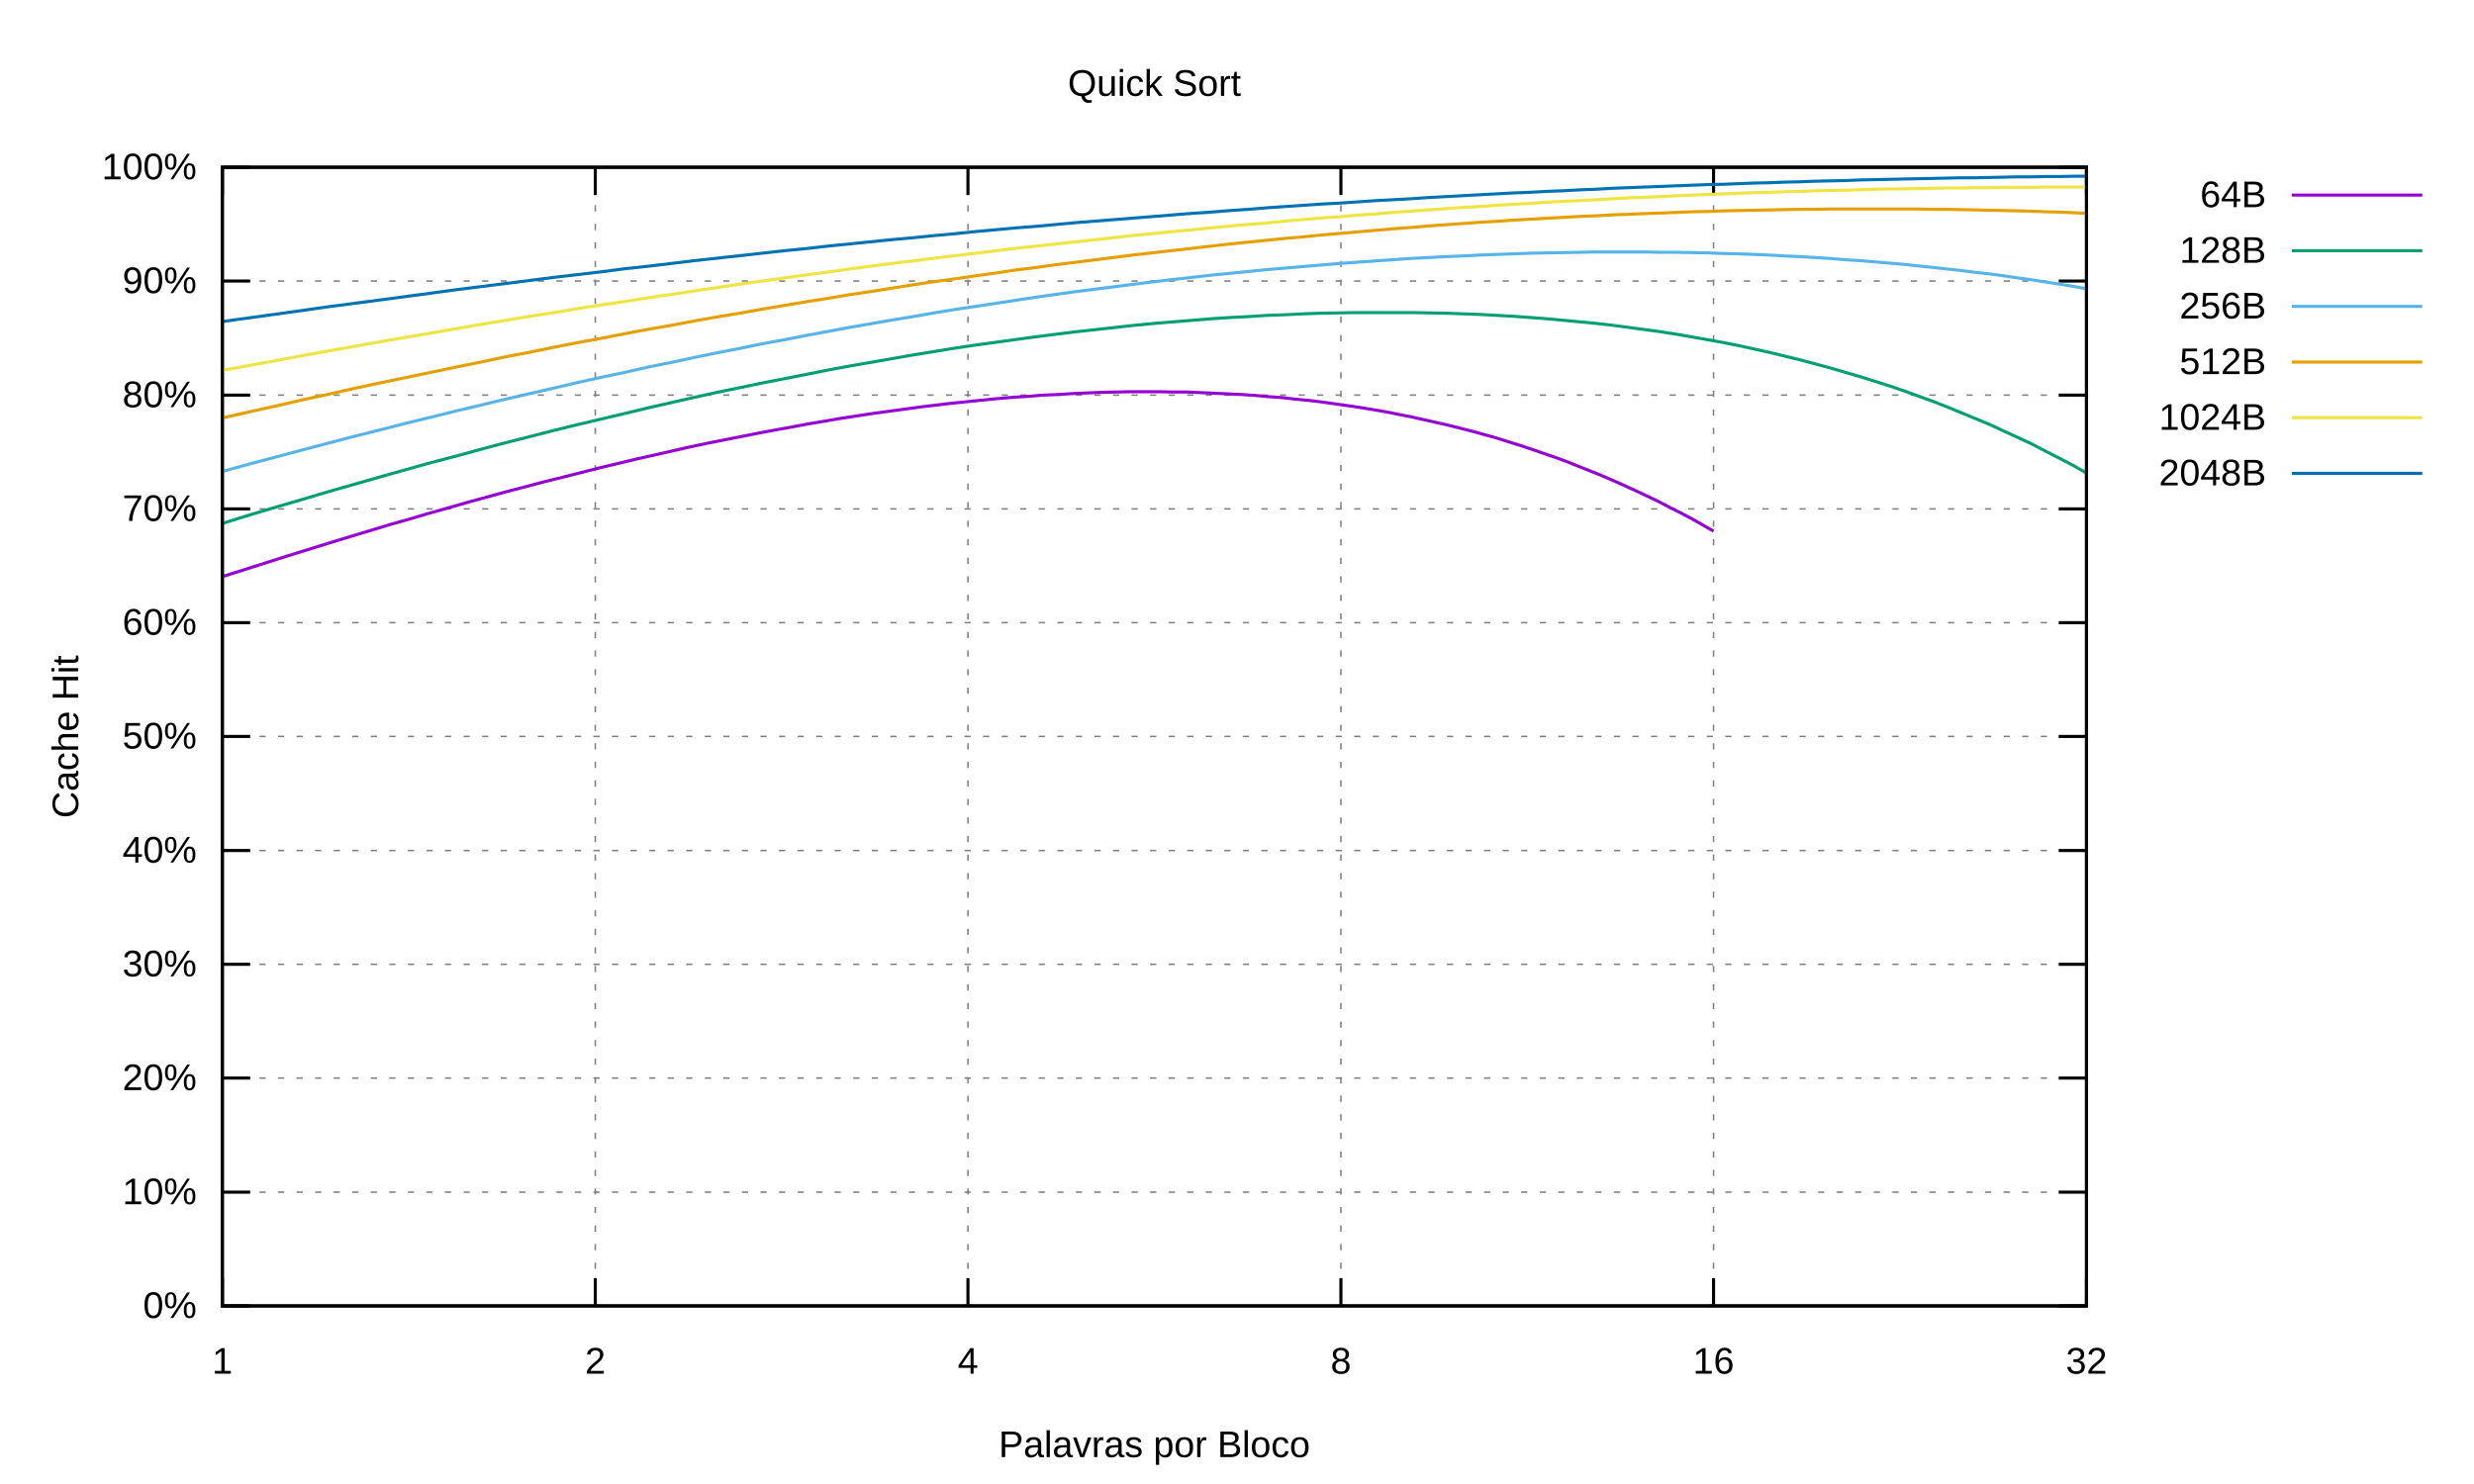
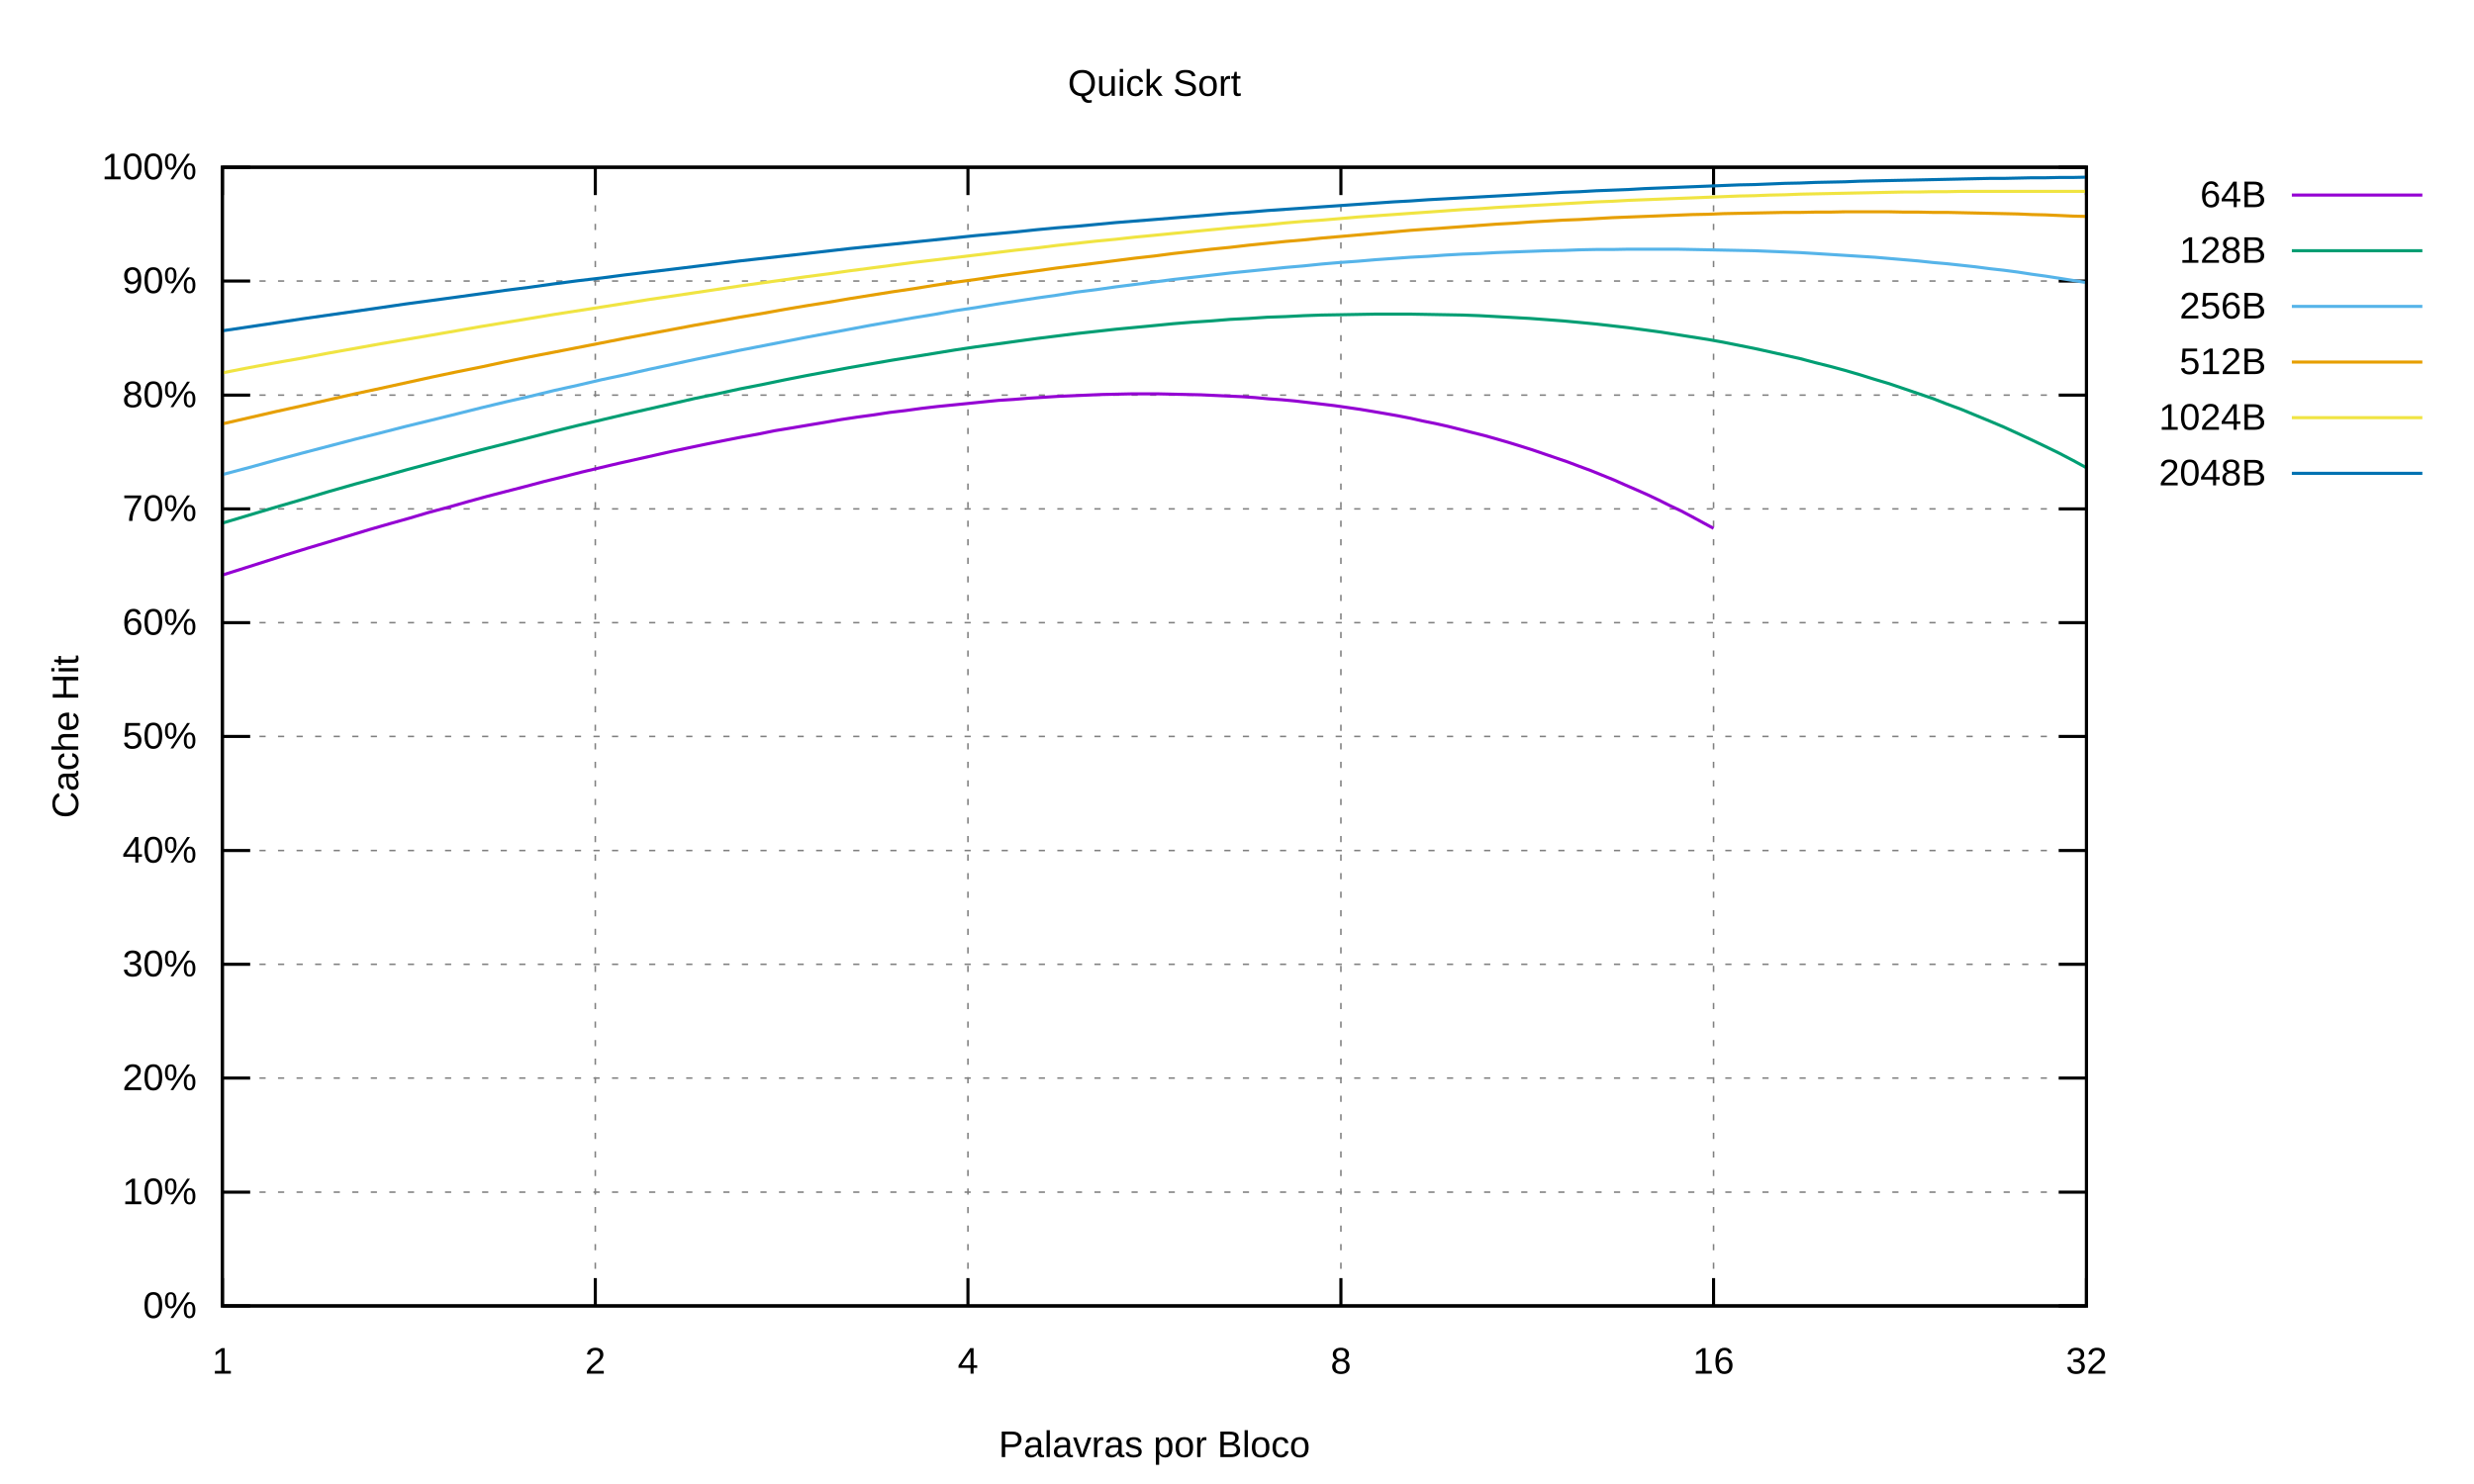
<svg xmlns="http://www.w3.org/2000/svg" xmlns:xlink="http://www.w3.org/1999/xlink" width="800" height="480" viewBox="0 0 800 480">
  <g id="gnuplot_canvas">
    <rect x="0" y="0" width="800" height="480" fill="none" />
    <defs>
      <circle id="gpDot" r="0.5" stroke-width="0.5" stroke="currentColor" />
      <path id="gpPt0" stroke-width="0.222" stroke="currentColor" d="M-1,0 h2 M0,-1 v2" />
      <path id="gpPt1" stroke-width="0.222" stroke="currentColor" d="M-1,-1 L1,1 M1,-1 L-1,1" />
      <path id="gpPt2" stroke-width="0.222" stroke="currentColor" d="M-1,0 L1,0 M0,-1 L0,1 M-1,-1 L1,1 M-1,1 L1,-1" />
      <rect id="gpPt3" stroke-width="0.222" stroke="currentColor" x="-1" y="-1" width="2" height="2" />
      <rect id="gpPt4" stroke-width="0.222" stroke="currentColor" fill="currentColor" x="-1" y="-1" width="2" height="2" />
      <circle id="gpPt5" stroke-width="0.222" stroke="currentColor" cx="0" cy="0" r="1" />
      <use xlink:href="#gpPt5" id="gpPt6" fill="currentColor" stroke="none" />
      <path id="gpPt7" stroke-width="0.222" stroke="currentColor" d="M0,-1.33 L-1.33,0.67 L1.33,0.67 z" />
      <use xlink:href="#gpPt7" id="gpPt8" fill="currentColor" stroke="none" />
      <use xlink:href="#gpPt7" id="gpPt9" stroke="currentColor" transform="rotate(180)" />
      <use xlink:href="#gpPt9" id="gpPt10" fill="currentColor" stroke="none" />
      <use xlink:href="#gpPt3" id="gpPt11" stroke="currentColor" transform="rotate(45)" />
      <use xlink:href="#gpPt11" id="gpPt12" fill="currentColor" stroke="none" />
      <path id="gpPt13" stroke-width="0.222" stroke="currentColor" d="M0,1.330 L1.265,0.411 L0.782,-1.067 L-0.782,-1.076 L-1.265,0.411 z" />
      <use xlink:href="#gpPt13" id="gpPt14" fill="currentColor" stroke="none" />
      <filter id="textbox" filterUnits="objectBoundingBox" x="0" y="0" height="1" width="1">
        <feFlood flood-color="white" flood-opacity="1" result="bgnd" />
        <feComposite in="SourceGraphic" in2="bgnd" operator="atop" />
      </filter>
      <filter id="greybox" filterUnits="objectBoundingBox" x="0" y="0" height="1" width="1">
        <feFlood flood-color="lightgrey" flood-opacity="1" result="grey" />
        <feComposite in="SourceGraphic" in2="grey" operator="atop" />
      </filter>
    </defs>
    <g fill="none" color="white" stroke="currentColor" stroke-width="1.00" stroke-linecap="butt" stroke-linejoin="miter">
</g>
    <g fill="none" color="black" stroke="currentColor" stroke-width="1.00" stroke-linecap="butt" stroke-linejoin="miter">
</g>
    <g fill="none" color="black" stroke="black" stroke-width="0.50" stroke-linecap="butt" stroke-linejoin="miter">
</g>
    <g fill="none" color="gray" stroke="currentColor" stroke-width="0.50" stroke-linecap="butt" stroke-linejoin="miter">
      <path stroke="gray" stroke-dasharray="2,4" class="gridline" d="M71.9,422.4 L674.7,422.4  " />
    </g>
    <g fill="none" color="gray" stroke="gray" stroke-width="1.00" stroke-linecap="butt" stroke-linejoin="miter">
</g>
    <g fill="none" color="black" stroke="currentColor" stroke-width="1.00" stroke-linecap="butt" stroke-linejoin="miter">
      <path stroke="black" d="M71.9,422.4 L80.9,422.4 M674.7,422.4 L665.7,422.4  " />
      <g transform="translate(63.6,426.3)" stroke="none" fill="black" font-family="Arial" font-size="12.00" text-anchor="end">
        <text>
          <tspan font-family="Arial">0%</tspan>
        </text>
      </g>
    </g>
    <g fill="none" color="black" stroke="currentColor" stroke-width="1.00" stroke-linecap="butt" stroke-linejoin="miter">
</g>
    <g fill="none" color="black" stroke="black" stroke-width="0.50" stroke-linecap="butt" stroke-linejoin="miter">
</g>
    <g fill="none" color="gray" stroke="currentColor" stroke-width="0.50" stroke-linecap="butt" stroke-linejoin="miter">
      <path stroke="gray" stroke-dasharray="2,4" class="gridline" d="M71.9,385.6 L674.7,385.6  " />
    </g>
    <g fill="none" color="gray" stroke="gray" stroke-width="1.00" stroke-linecap="butt" stroke-linejoin="miter">
</g>
    <g fill="none" color="black" stroke="currentColor" stroke-width="1.00" stroke-linecap="butt" stroke-linejoin="miter">
      <path stroke="black" d="M71.9,385.6 L80.9,385.6 M674.7,385.6 L665.7,385.6  " />
      <g transform="translate(63.6,389.5)" stroke="none" fill="black" font-family="Arial" font-size="12.00" text-anchor="end">
        <text>
          <tspan font-family="Arial">10%</tspan>
        </text>
      </g>
    </g>
    <g fill="none" color="black" stroke="currentColor" stroke-width="1.00" stroke-linecap="butt" stroke-linejoin="miter">
</g>
    <g fill="none" color="black" stroke="black" stroke-width="0.50" stroke-linecap="butt" stroke-linejoin="miter">
</g>
    <g fill="none" color="gray" stroke="currentColor" stroke-width="0.50" stroke-linecap="butt" stroke-linejoin="miter">
      <path stroke="gray" stroke-dasharray="2,4" class="gridline" d="M71.9,348.7 L674.7,348.7  " />
    </g>
    <g fill="none" color="gray" stroke="gray" stroke-width="1.00" stroke-linecap="butt" stroke-linejoin="miter">
</g>
    <g fill="none" color="black" stroke="currentColor" stroke-width="1.00" stroke-linecap="butt" stroke-linejoin="miter">
      <path stroke="black" d="M71.9,348.7 L80.9,348.7 M674.7,348.7 L665.7,348.7  " />
      <g transform="translate(63.6,352.6)" stroke="none" fill="black" font-family="Arial" font-size="12.00" text-anchor="end">
        <text>
          <tspan font-family="Arial">20%</tspan>
        </text>
      </g>
    </g>
    <g fill="none" color="black" stroke="currentColor" stroke-width="1.00" stroke-linecap="butt" stroke-linejoin="miter">
</g>
    <g fill="none" color="black" stroke="black" stroke-width="0.50" stroke-linecap="butt" stroke-linejoin="miter">
</g>
    <g fill="none" color="gray" stroke="currentColor" stroke-width="0.50" stroke-linecap="butt" stroke-linejoin="miter">
      <path stroke="gray" stroke-dasharray="2,4" class="gridline" d="M71.9,311.9 L674.7,311.9  " />
    </g>
    <g fill="none" color="gray" stroke="gray" stroke-width="1.00" stroke-linecap="butt" stroke-linejoin="miter">
</g>
    <g fill="none" color="black" stroke="currentColor" stroke-width="1.00" stroke-linecap="butt" stroke-linejoin="miter">
      <path stroke="black" d="M71.9,311.9 L80.9,311.9 M674.7,311.9 L665.7,311.9  " />
      <g transform="translate(63.6,315.8)" stroke="none" fill="black" font-family="Arial" font-size="12.00" text-anchor="end">
        <text>
          <tspan font-family="Arial">30%</tspan>
        </text>
      </g>
    </g>
    <g fill="none" color="black" stroke="currentColor" stroke-width="1.00" stroke-linecap="butt" stroke-linejoin="miter">
</g>
    <g fill="none" color="black" stroke="black" stroke-width="0.50" stroke-linecap="butt" stroke-linejoin="miter">
</g>
    <g fill="none" color="gray" stroke="currentColor" stroke-width="0.50" stroke-linecap="butt" stroke-linejoin="miter">
      <path stroke="gray" stroke-dasharray="2,4" class="gridline" d="M71.9,275.1 L674.7,275.1  " />
    </g>
    <g fill="none" color="gray" stroke="gray" stroke-width="1.00" stroke-linecap="butt" stroke-linejoin="miter">
</g>
    <g fill="none" color="black" stroke="currentColor" stroke-width="1.00" stroke-linecap="butt" stroke-linejoin="miter">
      <path stroke="black" d="M71.9,275.1 L80.9,275.1 M674.7,275.1 L665.7,275.1  " />
      <g transform="translate(63.6,279.0)" stroke="none" fill="black" font-family="Arial" font-size="12.00" text-anchor="end">
        <text>
          <tspan font-family="Arial">40%</tspan>
        </text>
      </g>
    </g>
    <g fill="none" color="black" stroke="currentColor" stroke-width="1.00" stroke-linecap="butt" stroke-linejoin="miter">
</g>
    <g fill="none" color="black" stroke="black" stroke-width="0.50" stroke-linecap="butt" stroke-linejoin="miter">
</g>
    <g fill="none" color="gray" stroke="currentColor" stroke-width="0.50" stroke-linecap="butt" stroke-linejoin="miter">
      <path stroke="gray" stroke-dasharray="2,4" class="gridline" d="M71.9,238.2 L674.7,238.2  " />
    </g>
    <g fill="none" color="gray" stroke="gray" stroke-width="1.00" stroke-linecap="butt" stroke-linejoin="miter">
</g>
    <g fill="none" color="black" stroke="currentColor" stroke-width="1.00" stroke-linecap="butt" stroke-linejoin="miter">
      <path stroke="black" d="M71.9,238.2 L80.9,238.2 M674.7,238.2 L665.7,238.2  " />
      <g transform="translate(63.6,242.1)" stroke="none" fill="black" font-family="Arial" font-size="12.00" text-anchor="end">
        <text>
          <tspan font-family="Arial">50%</tspan>
        </text>
      </g>
    </g>
    <g fill="none" color="black" stroke="currentColor" stroke-width="1.00" stroke-linecap="butt" stroke-linejoin="miter">
</g>
    <g fill="none" color="black" stroke="black" stroke-width="0.50" stroke-linecap="butt" stroke-linejoin="miter">
</g>
    <g fill="none" color="gray" stroke="currentColor" stroke-width="0.50" stroke-linecap="butt" stroke-linejoin="miter">
      <path stroke="gray" stroke-dasharray="2,4" class="gridline" d="M71.9,201.4 L674.7,201.4  " />
    </g>
    <g fill="none" color="gray" stroke="gray" stroke-width="1.00" stroke-linecap="butt" stroke-linejoin="miter">
</g>
    <g fill="none" color="black" stroke="currentColor" stroke-width="1.00" stroke-linecap="butt" stroke-linejoin="miter">
      <path stroke="black" d="M71.9,201.4 L80.9,201.4 M674.7,201.4 L665.7,201.4  " />
      <g transform="translate(63.6,205.3)" stroke="none" fill="black" font-family="Arial" font-size="12.00" text-anchor="end">
        <text>
          <tspan font-family="Arial">60%</tspan>
        </text>
      </g>
    </g>
    <g fill="none" color="black" stroke="currentColor" stroke-width="1.00" stroke-linecap="butt" stroke-linejoin="miter">
</g>
    <g fill="none" color="black" stroke="black" stroke-width="0.50" stroke-linecap="butt" stroke-linejoin="miter">
</g>
    <g fill="none" color="gray" stroke="currentColor" stroke-width="0.50" stroke-linecap="butt" stroke-linejoin="miter">
      <path stroke="gray" stroke-dasharray="2,4" class="gridline" d="M71.9,164.6 L674.7,164.6  " />
    </g>
    <g fill="none" color="gray" stroke="gray" stroke-width="1.00" stroke-linecap="butt" stroke-linejoin="miter">
</g>
    <g fill="none" color="black" stroke="currentColor" stroke-width="1.00" stroke-linecap="butt" stroke-linejoin="miter">
      <path stroke="black" d="M71.9,164.6 L80.9,164.6 M674.7,164.6 L665.7,164.6  " />
      <g transform="translate(63.6,168.5)" stroke="none" fill="black" font-family="Arial" font-size="12.00" text-anchor="end">
        <text>
          <tspan font-family="Arial">70%</tspan>
        </text>
      </g>
    </g>
    <g fill="none" color="black" stroke="currentColor" stroke-width="1.00" stroke-linecap="butt" stroke-linejoin="miter">
</g>
    <g fill="none" color="black" stroke="black" stroke-width="0.50" stroke-linecap="butt" stroke-linejoin="miter">
</g>
    <g fill="none" color="gray" stroke="currentColor" stroke-width="0.50" stroke-linecap="butt" stroke-linejoin="miter">
      <path stroke="gray" stroke-dasharray="2,4" class="gridline" d="M71.9,127.8 L674.7,127.8  " />
    </g>
    <g fill="none" color="gray" stroke="gray" stroke-width="1.00" stroke-linecap="butt" stroke-linejoin="miter">
</g>
    <g fill="none" color="black" stroke="currentColor" stroke-width="1.00" stroke-linecap="butt" stroke-linejoin="miter">
      <path stroke="black" d="M71.9,127.8 L80.9,127.8 M674.7,127.8 L665.7,127.8  " />
      <g transform="translate(63.6,131.7)" stroke="none" fill="black" font-family="Arial" font-size="12.00" text-anchor="end">
        <text>
          <tspan font-family="Arial">80%</tspan>
        </text>
      </g>
    </g>
    <g fill="none" color="black" stroke="currentColor" stroke-width="1.00" stroke-linecap="butt" stroke-linejoin="miter">
</g>
    <g fill="none" color="black" stroke="black" stroke-width="0.50" stroke-linecap="butt" stroke-linejoin="miter">
</g>
    <g fill="none" color="gray" stroke="currentColor" stroke-width="0.50" stroke-linecap="butt" stroke-linejoin="miter">
      <path stroke="gray" stroke-dasharray="2,4" class="gridline" d="M71.9,90.9 L674.7,90.9  " />
    </g>
    <g fill="none" color="gray" stroke="gray" stroke-width="1.00" stroke-linecap="butt" stroke-linejoin="miter">
</g>
    <g fill="none" color="black" stroke="currentColor" stroke-width="1.00" stroke-linecap="butt" stroke-linejoin="miter">
      <path stroke="black" d="M71.9,90.9 L80.9,90.9 M674.7,90.9 L665.7,90.9  " />
      <g transform="translate(63.6,94.8)" stroke="none" fill="black" font-family="Arial" font-size="12.00" text-anchor="end">
        <text>
          <tspan font-family="Arial">90%</tspan>
        </text>
      </g>
    </g>
    <g fill="none" color="black" stroke="currentColor" stroke-width="1.00" stroke-linecap="butt" stroke-linejoin="miter">
</g>
    <g fill="none" color="black" stroke="black" stroke-width="0.50" stroke-linecap="butt" stroke-linejoin="miter">
</g>
    <g fill="none" color="gray" stroke="currentColor" stroke-width="0.50" stroke-linecap="butt" stroke-linejoin="miter">
      <path stroke="gray" stroke-dasharray="2,4" class="gridline" d="M71.9,54.1 L674.7,54.1  " />
    </g>
    <g fill="none" color="gray" stroke="gray" stroke-width="1.00" stroke-linecap="butt" stroke-linejoin="miter">
</g>
    <g fill="none" color="black" stroke="currentColor" stroke-width="1.00" stroke-linecap="butt" stroke-linejoin="miter">
      <path stroke="black" d="M71.9,54.1 L80.9,54.1 M674.7,54.1 L665.7,54.1  " />
      <g transform="translate(63.6,58.0)" stroke="none" fill="black" font-family="Arial" font-size="12.00" text-anchor="end">
        <text>
          <tspan font-family="Arial">100%</tspan>
        </text>
      </g>
    </g>
    <g fill="none" color="black" stroke="currentColor" stroke-width="1.00" stroke-linecap="butt" stroke-linejoin="miter">
</g>
    <g fill="none" color="black" stroke="black" stroke-width="0.50" stroke-linecap="butt" stroke-linejoin="miter">
</g>
    <g fill="none" color="gray" stroke="currentColor" stroke-width="0.50" stroke-linecap="butt" stroke-linejoin="miter">
      <path stroke="gray" stroke-dasharray="2,4" class="gridline" d="M71.9,422.4 L71.9,54.1  " />
    </g>
    <g fill="none" color="gray" stroke="gray" stroke-width="1.00" stroke-linecap="butt" stroke-linejoin="miter">
</g>
    <g fill="none" color="black" stroke="currentColor" stroke-width="1.00" stroke-linecap="butt" stroke-linejoin="miter">
      <path stroke="black" d="M71.9,422.4 L71.9,413.4 M71.9,54.1 L71.9,63.1  " />
      <g transform="translate(71.9,444.3)" stroke="none" fill="black" font-family="Arial" font-size="12.00" text-anchor="middle">
        <text>
          <tspan font-family="Arial"> 1</tspan>
        </text>
      </g>
    </g>
    <g fill="none" color="black" stroke="currentColor" stroke-width="1.00" stroke-linecap="butt" stroke-linejoin="miter">
</g>
    <g fill="none" color="black" stroke="black" stroke-width="0.50" stroke-linecap="butt" stroke-linejoin="miter">
</g>
    <g fill="none" color="gray" stroke="currentColor" stroke-width="0.50" stroke-linecap="butt" stroke-linejoin="miter">
      <path stroke="gray" stroke-dasharray="2,4" class="gridline" d="M192.5,422.4 L192.5,54.1  " />
    </g>
    <g fill="none" color="gray" stroke="gray" stroke-width="1.00" stroke-linecap="butt" stroke-linejoin="miter">
</g>
    <g fill="none" color="black" stroke="currentColor" stroke-width="1.00" stroke-linecap="butt" stroke-linejoin="miter">
      <path stroke="black" d="M192.5,422.4 L192.5,413.4 M192.5,54.1 L192.5,63.1  " />
      <g transform="translate(192.5,444.3)" stroke="none" fill="black" font-family="Arial" font-size="12.00" text-anchor="middle">
        <text>
          <tspan font-family="Arial"> 2</tspan>
        </text>
      </g>
    </g>
    <g fill="none" color="black" stroke="currentColor" stroke-width="1.00" stroke-linecap="butt" stroke-linejoin="miter">
</g>
    <g fill="none" color="black" stroke="black" stroke-width="0.50" stroke-linecap="butt" stroke-linejoin="miter">
</g>
    <g fill="none" color="gray" stroke="currentColor" stroke-width="0.50" stroke-linecap="butt" stroke-linejoin="miter">
      <path stroke="gray" stroke-dasharray="2,4" class="gridline" d="M313.0,422.4 L313.0,54.1  " />
    </g>
    <g fill="none" color="gray" stroke="gray" stroke-width="1.00" stroke-linecap="butt" stroke-linejoin="miter">
</g>
    <g fill="none" color="black" stroke="currentColor" stroke-width="1.00" stroke-linecap="butt" stroke-linejoin="miter">
      <path stroke="black" d="M313.0,422.4 L313.0,413.4 M313.0,54.1 L313.0,63.1  " />
      <g transform="translate(313.0,444.3)" stroke="none" fill="black" font-family="Arial" font-size="12.00" text-anchor="middle">
        <text>
          <tspan font-family="Arial"> 4</tspan>
        </text>
      </g>
    </g>
    <g fill="none" color="black" stroke="currentColor" stroke-width="1.00" stroke-linecap="butt" stroke-linejoin="miter">
</g>
    <g fill="none" color="black" stroke="black" stroke-width="0.50" stroke-linecap="butt" stroke-linejoin="miter">
</g>
    <g fill="none" color="gray" stroke="currentColor" stroke-width="0.50" stroke-linecap="butt" stroke-linejoin="miter">
      <path stroke="gray" stroke-dasharray="2,4" class="gridline" d="M433.6,422.4 L433.6,54.1  " />
    </g>
    <g fill="none" color="gray" stroke="gray" stroke-width="1.00" stroke-linecap="butt" stroke-linejoin="miter">
</g>
    <g fill="none" color="black" stroke="currentColor" stroke-width="1.00" stroke-linecap="butt" stroke-linejoin="miter">
      <path stroke="black" d="M433.6,422.4 L433.6,413.4 M433.6,54.1 L433.6,63.1  " />
      <g transform="translate(433.6,444.3)" stroke="none" fill="black" font-family="Arial" font-size="12.00" text-anchor="middle">
        <text>
          <tspan font-family="Arial"> 8</tspan>
        </text>
      </g>
    </g>
    <g fill="none" color="black" stroke="currentColor" stroke-width="1.00" stroke-linecap="butt" stroke-linejoin="miter">
</g>
    <g fill="none" color="black" stroke="black" stroke-width="0.50" stroke-linecap="butt" stroke-linejoin="miter">
</g>
    <g fill="none" color="gray" stroke="currentColor" stroke-width="0.50" stroke-linecap="butt" stroke-linejoin="miter">
      <path stroke="gray" stroke-dasharray="2,4" class="gridline" d="M554.1,422.4 L554.1,54.1  " />
    </g>
    <g fill="none" color="gray" stroke="gray" stroke-width="1.00" stroke-linecap="butt" stroke-linejoin="miter">
</g>
    <g fill="none" color="black" stroke="currentColor" stroke-width="1.00" stroke-linecap="butt" stroke-linejoin="miter">
      <path stroke="black" d="M554.1,422.4 L554.1,413.4 M554.1,54.1 L554.1,63.1  " />
      <g transform="translate(554.1,444.3)" stroke="none" fill="black" font-family="Arial" font-size="12.00" text-anchor="middle">
        <text>
          <tspan font-family="Arial"> 16</tspan>
        </text>
      </g>
    </g>
    <g fill="none" color="black" stroke="currentColor" stroke-width="1.00" stroke-linecap="butt" stroke-linejoin="miter">
</g>
    <g fill="none" color="black" stroke="black" stroke-width="0.50" stroke-linecap="butt" stroke-linejoin="miter">
</g>
    <g fill="none" color="gray" stroke="currentColor" stroke-width="0.50" stroke-linecap="butt" stroke-linejoin="miter">
      <path stroke="gray" stroke-dasharray="2,4" class="gridline" d="M674.7,422.4 L674.7,54.1  " />
    </g>
    <g fill="none" color="gray" stroke="gray" stroke-width="1.00" stroke-linecap="butt" stroke-linejoin="miter">
</g>
    <g fill="none" color="black" stroke="currentColor" stroke-width="1.00" stroke-linecap="butt" stroke-linejoin="miter">
      <path stroke="black" d="M674.7,422.4 L674.7,413.4 M674.7,54.1 L674.7,63.1  " />
      <g transform="translate(674.7,444.3)" stroke="none" fill="black" font-family="Arial" font-size="12.00" text-anchor="middle">
        <text>
          <tspan font-family="Arial"> 32</tspan>
        </text>
      </g>
    </g>
    <g fill="none" color="black" stroke="currentColor" stroke-width="1.00" stroke-linecap="butt" stroke-linejoin="miter">
</g>
    <g fill="none" color="black" stroke="currentColor" stroke-width="1.00" stroke-linecap="butt" stroke-linejoin="miter">
      <path stroke="black" d="M71.9,54.1 L71.9,422.4 L674.7,422.4 L674.7,54.1 L71.9,54.1 Z  " />
    </g>
    <g fill="none" color="black" stroke="currentColor" stroke-width="1.00" stroke-linecap="butt" stroke-linejoin="miter">
      <g transform="translate(25.3,238.3) rotate(270)" stroke="none" fill="black" font-family="Arial" font-size="12.00" text-anchor="middle">
        <text>
          <tspan font-family="Arial">Cache Hit</tspan>
        </text>
      </g>
    </g>
    <g fill="none" color="black" stroke="currentColor" stroke-width="1.00" stroke-linecap="butt" stroke-linejoin="miter">
      <g transform="translate(373.3,471.3)" stroke="none" fill="black" font-family="Arial" font-size="12.00" text-anchor="middle">
        <text>
          <tspan font-family="Arial">Palavras por Bloco</tspan>
        </text>
      </g>
    </g>
    <g fill="none" color="black" stroke="currentColor" stroke-width="1.00" stroke-linecap="butt" stroke-linejoin="miter">
      <g transform="translate(373.3,31.0)" stroke="none" fill="black" font-family="Arial" font-size="12.00" text-anchor="middle">
        <text>
          <tspan font-family="Arial">Quick Sort</tspan>
        </text>
      </g>
    </g>
    <g fill="none" color="black" stroke="currentColor" stroke-width="1.00" stroke-linecap="butt" stroke-linejoin="miter">
</g>
    <g id="gnuplot_plot_1">
      <g fill="none" color="black" stroke="currentColor" stroke-width="1.00" stroke-linecap="butt" stroke-linejoin="miter">
        <g transform="translate(732.8,67.0)" stroke="none" fill="black" font-family="Arial" font-size="12.00" text-anchor="end">
          <text>
            <tspan font-family="Arial">64B</tspan>
          </text>
        </g>
      </g>
      <g fill="none" color="black" stroke="currentColor" stroke-width="1.00" stroke-linecap="butt" stroke-linejoin="miter">
-         <path stroke="rgb(148,   0, 211)" d="M741.1,63.1 L783.3,63.1 M71.9,186.5 L78.9,184.3 L85.8,182.1 L92.7,179.9 L99.5,177.8 L106.2,175.7   L112.8,173.7 L119.4,171.7 L126.0,169.7 L132.4,167.9 L138.8,166.0 L145.2,164.2 L151.5,162.4 L157.7,160.7   L163.9,159.0 L170.1,157.4 L176.1,155.8 L182.2,154.3 L188.1,152.8 L194.0,151.3 L199.9,149.9 L205.7,148.5   L211.5,147.2 L217.2,145.9 L222.9,144.6 L228.6,143.4 L234.1,142.3 L239.7,141.2 L245.2,140.1 L250.6,139.1   L256.1,138.1 L261.4,137.1 L266.8,136.2 L272.0,135.3 L277.3,134.5 L282.5,133.7 L287.7,133.0 L292.8,132.3   L297.9,131.6 L303.0,131.0 L308.0,130.4 L313.0,129.9 L317.9,129.4 L322.9,128.9 L327.7,128.5 L332.6,128.2   L337.4,127.8 L342.2,127.6 L346.9,127.3 L351.6,127.1 L356.3,126.9 L361.0,126.8 L365.6,126.7 L370.2,126.7   L374.8,126.7 L379.3,126.8 L383.8,126.8 L388.3,127.0 L392.7,127.2 L397.1,127.4 L401.5,127.6 L405.9,127.9   L410.2,128.3 L414.5,128.6 L418.8,129.1 L423.1,129.5 L427.3,130.0 L431.5,130.6 L435.7,131.2 L439.8,131.8   L444.0,132.5 L448.1,133.2 L452.1,134.0 L456.2,134.8 L460.2,135.7 L464.2,136.6 L468.2,137.5 L472.2,138.5   L476.1,139.5 L480.1,140.6 L484.0,141.7 L487.8,142.9 L491.7,144.1 L495.5,145.4 L499.3,146.7 L503.1,148.0   L506.9,149.4 L510.6,150.9 L514.4,152.4 L518.1,153.9 L521.8,155.5 L525.4,157.1 L529.1,158.8 L532.7,160.5   L536.3,162.2 L539.9,164.1 L543.5,165.9 L547.1,167.8 L550.6,169.8 L554.1,171.8  " />
+         <path stroke="rgb(148,   0, 211)" d="M741.1,63.1 L783.3,63.1 M71.9,186.0 L78.9,183.8 L85.8,181.6 L92.7,179.4 L99.5,177.3 L106.2,175.3   L112.8,173.3 L119.4,171.3 L126.0,169.4 L132.4,167.6 L138.8,165.7 L145.2,164.0 L151.5,162.2 L157.7,160.5   L163.9,158.9 L170.1,157.3 L176.1,155.7 L182.2,154.2 L188.1,152.7 L194.0,151.3 L199.9,149.9 L205.7,148.6   L211.5,147.3 L217.2,146.0 L222.9,144.8 L228.6,143.6 L234.1,142.5 L239.7,141.4 L245.2,140.4 L250.6,139.3   L256.1,138.4 L261.4,137.5 L266.8,136.6 L272.0,135.7 L277.3,134.9 L282.5,134.2 L287.7,133.4 L292.8,132.8   L297.9,132.1 L303.0,131.5 L308.0,131.0 L313.0,130.5 L317.9,130.0 L322.9,129.5 L327.7,129.2 L332.6,128.8   L337.4,128.5 L342.2,128.2 L346.9,128.0 L351.6,127.8 L356.3,127.6 L361.0,127.5 L365.6,127.4 L370.2,127.4   L374.8,127.4 L379.3,127.5 L383.8,127.6 L388.3,127.7 L392.7,127.9 L397.1,128.1 L401.5,128.3 L405.9,128.6   L410.2,129.0 L414.5,129.3 L418.8,129.7 L423.1,130.2 L427.3,130.7 L431.5,131.2 L435.7,131.8 L439.8,132.4   L444.0,133.1 L448.1,133.8 L452.1,134.5 L456.2,135.3 L460.2,136.2 L464.2,137.0 L468.2,137.9 L472.2,138.9   L476.1,139.9 L480.1,140.9 L484.0,142.0 L487.8,143.1 L491.7,144.3 L495.5,145.5 L499.3,146.8 L503.1,148.1   L506.9,149.4 L510.6,150.8 L514.4,152.2 L518.1,153.7 L521.8,155.2 L525.4,156.8 L529.1,158.4 L532.7,160.0   L536.3,161.7 L539.9,163.5 L543.5,165.2 L547.1,167.1 L550.6,169.0 L554.1,170.9  " />
      </g>
    </g>
    <g id="gnuplot_plot_2">
      <g fill="none" color="black" stroke="currentColor" stroke-width="1.00" stroke-linecap="butt" stroke-linejoin="miter">
        <g transform="translate(732.8,85.0)" stroke="none" fill="black" font-family="Arial" font-size="12.00" text-anchor="end">
          <text>
            <tspan font-family="Arial">128B</tspan>
          </text>
        </g>
      </g>
      <g fill="none" color="black" stroke="currentColor" stroke-width="1.00" stroke-linecap="butt" stroke-linejoin="miter">
-         <path stroke="rgb(  0, 158, 115)" d="M741.1,81.1 L783.3,81.1 M71.9,169.3 L80.6,166.6 L89.3,164.0 L97.9,161.5 L106.3,159.0 L114.7,156.6   L123.1,154.2 L131.3,151.9 L139.5,149.6 L147.6,147.5 L155.6,145.3 L163.5,143.2 L171.4,141.2 L179.2,139.2   L186.9,137.3 L194.6,135.5 L202.2,133.7 L209.7,131.9 L217.2,130.2 L224.6,128.5 L231.9,126.9 L239.2,125.4   L246.4,123.9 L253.6,122.5 L260.7,121.1 L267.7,119.7 L274.7,118.4 L281.6,117.2 L288.5,116.0 L295.3,114.8   L302.1,113.7 L308.8,112.6 L315.5,111.6 L322.1,110.7 L328.6,109.8 L335.2,108.9 L341.6,108.1 L348.0,107.3   L354.4,106.6 L360.7,105.9 L367.0,105.2 L373.3,104.6 L379.4,104.1 L385.6,103.6 L391.7,103.1 L397.8,102.7   L403.8,102.4 L409.8,102.0 L415.7,101.8 L421.6,101.5 L427.4,101.3 L433.3,101.2 L439.0,101.1 L444.8,101.1   L450.5,101.1 L456.1,101.1 L461.8,101.2 L467.4,101.3 L472.9,101.5 L478.4,101.7 L483.9,102.0 L489.4,102.3   L494.8,102.7 L500.2,103.1 L505.5,103.6 L510.9,104.1 L516.1,104.6 L521.4,105.2 L526.6,105.9 L531.8,106.6   L537.0,107.3 L542.1,108.1 L547.2,109.0 L552.3,109.9 L557.3,110.8 L562.3,111.8 L567.3,112.9 L572.3,114.0   L577.2,115.2 L582.1,116.4 L587.0,117.7 L591.8,119.0 L596.6,120.4 L601.4,121.8 L606.2,123.3 L610.9,124.8   L615.6,126.4 L620.3,128.1 L625.0,129.8 L629.6,131.6 L634.2,133.5 L638.8,135.4 L643.4,137.3 L647.9,139.4   L652.5,141.5 L657.0,143.6 L661.4,145.9 L665.9,148.2 L670.3,150.5 L674.7,153.0  " />
+         <path stroke="rgb(  0, 158, 115)" d="M741.1,81.1 L783.3,81.1 M71.9,169.2 L80.6,166.6 L89.3,164.0 L97.9,161.5 L106.3,159.0 L114.7,156.6   L123.1,154.3 L131.3,152.0 L139.5,149.8 L147.6,147.6 L155.6,145.5 L163.5,143.5 L171.4,141.5 L179.2,139.5   L186.9,137.6 L194.6,135.8 L202.2,134.0 L209.7,132.3 L217.2,130.6 L224.6,128.9 L231.9,127.4 L239.2,125.8   L246.4,124.4 L253.6,122.9 L260.7,121.5 L267.7,120.2 L274.7,118.9 L281.6,117.7 L288.5,116.5 L295.3,115.4   L302.1,114.3 L308.8,113.2 L315.5,112.2 L322.1,111.3 L328.6,110.4 L335.2,109.5 L341.6,108.7 L348.0,107.9   L354.4,107.2 L360.7,106.5 L367.0,105.9 L373.3,105.3 L379.4,104.7 L385.6,104.2 L391.7,103.8 L397.8,103.3   L403.8,103.0 L409.8,102.6 L415.7,102.4 L421.6,102.1 L427.4,101.9 L433.3,101.8 L439.0,101.7 L444.8,101.6   L450.5,101.6 L456.1,101.6 L461.8,101.7 L467.4,101.8 L472.9,101.9 L478.4,102.1 L483.9,102.4 L489.4,102.7   L494.8,103.0 L500.2,103.4 L505.5,103.8 L510.9,104.3 L516.1,104.8 L521.4,105.4 L526.6,106.0 L531.8,106.7   L537.0,107.4 L542.1,108.2 L547.2,109.0 L552.3,109.8 L557.3,110.7 L562.3,111.7 L567.3,112.7 L572.3,113.8   L577.2,114.9 L582.1,116.0 L587.0,117.3 L591.8,118.5 L596.6,119.8 L601.4,121.2 L606.2,122.7 L610.9,124.1   L615.6,125.7 L620.3,127.3 L625.0,128.9 L629.6,130.7 L634.2,132.4 L638.8,134.3 L643.4,136.2 L647.9,138.1   L652.5,140.2 L657.0,142.3 L661.4,144.4 L665.9,146.6 L670.3,148.9 L674.7,151.3  " />
      </g>
    </g>
    <g id="gnuplot_plot_3">
      <g fill="none" color="black" stroke="currentColor" stroke-width="1.00" stroke-linecap="butt" stroke-linejoin="miter">
        <g transform="translate(732.8,103.0)" stroke="none" fill="black" font-family="Arial" font-size="12.00" text-anchor="end">
          <text>
            <tspan font-family="Arial">256B</tspan>
          </text>
        </g>
      </g>
      <g fill="none" color="black" stroke="currentColor" stroke-width="1.00" stroke-linecap="butt" stroke-linejoin="miter">
-         <path stroke="rgb( 86, 180, 233)" d="M741.1,99.1 L783.3,99.1 M71.9,152.5 L80.6,150.1 L89.3,147.8 L97.9,145.5 L106.3,143.3 L114.7,141.1   L123.1,139.0 L131.3,136.9 L139.5,134.9 L147.6,132.9 L155.6,131.0 L163.5,129.1 L171.4,127.3 L179.2,125.5   L186.9,123.7 L194.6,122.0 L202.2,120.4 L209.7,118.7 L217.2,117.2 L224.6,115.6 L231.9,114.1 L239.2,112.7   L246.4,111.2 L253.6,109.9 L260.7,108.5 L267.7,107.2 L274.7,105.9 L281.6,104.7 L288.5,103.5 L295.3,102.4   L302.1,101.2 L308.8,100.1 L315.5,99.1 L322.1,98.1 L328.6,97.1 L335.2,96.1 L341.6,95.2 L348.0,94.3   L354.4,93.5 L360.7,92.7 L367.0,91.9 L373.3,91.1 L379.4,90.4 L385.6,89.7 L391.7,89.0 L397.8,88.4   L403.8,87.8 L409.8,87.2 L415.7,86.7 L421.6,86.2 L427.4,85.7 L433.3,85.2 L439.0,84.8 L444.8,84.4   L450.5,84.0 L456.1,83.6 L461.8,83.3 L467.4,83.0 L472.9,82.8 L478.4,82.5 L483.9,82.3 L489.4,82.1   L494.8,81.9 L500.2,81.8 L505.5,81.7 L510.9,81.6 L516.1,81.5 L521.4,81.5 L526.6,81.5 L531.8,81.5   L537.0,81.6 L542.1,81.6 L547.2,81.7 L552.3,81.8 L557.3,82.0 L562.3,82.1 L567.3,82.3 L572.3,82.5   L577.2,82.8 L582.1,83.0 L587.0,83.3 L591.8,83.6 L596.6,84.0 L601.4,84.3 L606.2,84.7 L610.9,85.1   L615.6,85.5 L620.3,86.0 L625.0,86.5 L629.6,87.0 L634.2,87.5 L638.8,88.1 L643.4,88.6 L647.9,89.2   L652.5,89.9 L657.0,90.5 L661.4,91.2 L665.9,91.9 L670.3,92.6 L674.7,93.4  " />
+         <path stroke="rgb( 86, 180, 233)" d="M741.1,99.1 L783.3,99.1 M71.9,153.5 L80.6,151.2 L89.3,148.8 L97.9,146.5 L106.3,144.3 L114.7,142.1   L123.1,140.0 L131.3,137.9 L139.5,135.9 L147.6,133.9 L155.6,131.9 L163.5,130.0 L171.4,128.2 L179.2,126.3   L186.9,124.6 L194.6,122.8 L202.2,121.2 L209.7,119.5 L217.2,117.9 L224.6,116.3 L231.9,114.8 L239.2,113.3   L246.4,111.9 L253.6,110.5 L260.7,109.1 L267.7,107.8 L274.7,106.5 L281.6,105.2 L288.5,104.0 L295.3,102.8   L302.1,101.7 L308.8,100.5 L315.5,99.5 L322.1,98.4 L328.6,97.4 L335.2,96.4 L341.6,95.5 L348.0,94.5   L354.4,93.7 L360.7,92.8 L367.0,92.0 L373.3,91.2 L379.4,90.4 L385.6,89.7 L391.7,89.0 L397.8,88.3   L403.8,87.7 L409.8,87.1 L415.7,86.5 L421.6,86.0 L427.4,85.4 L433.3,84.9 L439.0,84.5 L444.8,84.0   L450.5,83.6 L456.1,83.2 L461.8,82.9 L467.4,82.5 L472.9,82.2 L478.4,82.0 L483.9,81.7 L489.4,81.5   L494.8,81.3 L500.2,81.1 L505.5,81.0 L510.9,80.8 L516.1,80.7 L521.4,80.7 L526.6,80.6 L531.8,80.6   L537.0,80.6 L542.1,80.6 L547.2,80.7 L552.3,80.8 L557.3,80.9 L562.3,81.0 L567.3,81.1 L572.3,81.3   L577.2,81.5 L582.1,81.7 L587.0,82.0 L591.8,82.3 L596.6,82.6 L601.4,82.9 L606.2,83.2 L610.9,83.6   L615.6,84.0 L620.3,84.4 L625.0,84.9 L629.6,85.3 L634.2,85.8 L638.8,86.3 L643.4,86.9 L647.9,87.4   L652.5,88.0 L657.0,88.7 L661.4,89.3 L665.9,90.0 L670.3,90.7 L674.7,91.4  " />
      </g>
    </g>
    <g id="gnuplot_plot_4">
      <g fill="none" color="black" stroke="currentColor" stroke-width="1.00" stroke-linecap="butt" stroke-linejoin="miter">
        <g transform="translate(732.8,121.0)" stroke="none" fill="black" font-family="Arial" font-size="12.00" text-anchor="end">
          <text>
            <tspan font-family="Arial">512B</tspan>
          </text>
        </g>
      </g>
      <g fill="none" color="black" stroke="currentColor" stroke-width="1.00" stroke-linecap="butt" stroke-linejoin="miter">
-         <path stroke="rgb(230, 159,   0)" d="M741.1,117.1 L783.3,117.1 M71.9,135.2 L80.6,133.2 L89.3,131.3 L97.9,129.3 L106.3,127.5 L114.7,125.6   L123.1,123.8 L131.3,122.1 L139.5,120.4 L147.6,118.7 L155.6,117.1 L163.5,115.4 L171.4,113.9 L179.2,112.3   L186.9,110.8 L194.6,109.4 L202.2,107.9 L209.7,106.5 L217.2,105.2 L224.6,103.8 L231.9,102.5 L239.2,101.3   L246.4,100.0 L253.6,98.8 L260.7,97.6 L267.7,96.5 L274.7,95.3 L281.6,94.3 L288.5,93.2 L295.3,92.1   L302.1,91.1 L308.8,90.2 L315.5,89.2 L322.1,88.3 L328.6,87.3 L335.2,86.5 L341.6,85.6 L348.0,84.8   L354.4,84.0 L360.7,83.2 L367.0,82.4 L373.3,81.7 L379.4,81.0 L385.6,80.3 L391.7,79.6 L397.8,78.9   L403.8,78.3 L409.8,77.7 L415.7,77.1 L421.6,76.6 L427.4,76.0 L433.3,75.5 L439.0,75.0 L444.8,74.5   L450.5,74.0 L456.1,73.6 L461.8,73.1 L467.4,72.7 L472.9,72.3 L478.4,71.9 L483.9,71.6 L489.4,71.2   L494.8,70.9 L500.2,70.6 L505.5,70.3 L510.9,70.0 L516.1,69.8 L521.4,69.5 L526.6,69.3 L531.8,69.1   L537.0,68.9 L542.1,68.7 L547.2,68.5 L552.3,68.4 L557.3,68.2 L562.3,68.1 L567.3,68.0 L572.3,67.9   L577.2,67.8 L582.1,67.7 L587.0,67.7 L591.8,67.6 L596.6,67.6 L601.4,67.6 L606.2,67.6 L610.9,67.6   L615.6,67.6 L620.3,67.6 L625.0,67.7 L629.6,67.7 L634.2,67.8 L638.8,67.9 L643.4,68.0 L647.9,68.1   L652.5,68.2 L657.0,68.3 L661.4,68.5 L665.9,68.6 L670.3,68.8 L674.7,69.0  " />
+         <path stroke="rgb(230, 159,   0)" d="M741.1,117.1 L783.3,117.1 M71.9,137.1 L80.6,135.1 L89.3,133.1 L97.9,131.2 L106.3,129.3 L114.7,127.4   L123.1,125.6 L131.3,123.8 L139.5,122.0 L147.6,120.3 L155.6,118.7 L163.5,117.0 L171.4,115.4 L179.2,113.9   L186.9,112.4 L194.6,110.9 L202.2,109.4 L209.7,108.0 L217.2,106.6 L224.6,105.2 L231.9,103.9 L239.2,102.6   L246.4,101.4 L253.6,100.1 L260.7,98.9 L267.7,97.8 L274.7,96.6 L281.6,95.5 L288.5,94.4 L295.3,93.4   L302.1,92.3 L308.8,91.3 L315.5,90.4 L322.1,89.4 L328.6,88.5 L335.2,87.6 L341.6,86.7 L348.0,85.9   L354.4,85.1 L360.7,84.3 L367.0,83.5 L373.3,82.8 L379.4,82.0 L385.6,81.3 L391.7,80.6 L397.8,80.0   L403.8,79.3 L409.8,78.7 L415.7,78.1 L421.6,77.6 L427.4,77.0 L433.3,76.5 L439.0,76.0 L444.8,75.5   L450.5,75.0 L456.1,74.5 L461.8,74.1 L467.4,73.7 L472.9,73.3 L478.4,72.9 L483.9,72.5 L489.4,72.2   L494.8,71.8 L500.2,71.5 L505.5,71.2 L510.9,71.0 L516.1,70.7 L521.4,70.4 L526.6,70.2 L531.8,70.0   L537.0,69.8 L542.1,69.6 L547.2,69.4 L552.3,69.3 L557.3,69.1 L562.3,69.0 L567.3,68.9 L572.3,68.8   L577.2,68.7 L582.1,68.7 L587.0,68.6 L591.8,68.6 L596.6,68.5 L601.4,68.5 L606.2,68.5 L610.9,68.5   L615.6,68.6 L620.3,68.6 L625.0,68.7 L629.6,68.7 L634.2,68.8 L638.8,68.9 L643.4,69.0 L647.9,69.1   L652.5,69.2 L657.0,69.4 L661.4,69.5 L665.9,69.7 L670.3,69.9 L674.7,70.0  " />
      </g>
    </g>
    <g id="gnuplot_plot_5">
      <g fill="none" color="black" stroke="currentColor" stroke-width="1.00" stroke-linecap="butt" stroke-linejoin="miter">
        <g transform="translate(732.8,139.0)" stroke="none" fill="black" font-family="Arial" font-size="12.00" text-anchor="end">
          <text>
            <tspan font-family="Arial">1024B</tspan>
          </text>
        </g>
      </g>
      <g fill="none" color="black" stroke="currentColor" stroke-width="1.00" stroke-linecap="butt" stroke-linejoin="miter">
-         <path stroke="rgb(240, 228,  66)" d="M741.1,135.1 L783.3,135.1 M71.9,119.8 L80.6,118.2 L89.3,116.6 L97.9,115.0 L106.3,113.5 L114.7,112.0   L123.1,110.5 L131.3,109.1 L139.5,107.7 L147.6,106.3 L155.6,104.9 L163.5,103.6 L171.4,102.3 L179.2,101.1   L186.9,99.8 L194.6,98.6 L202.2,97.5 L209.7,96.3 L217.2,95.2 L224.6,94.1 L231.9,93.0 L239.2,91.9   L246.4,90.9 L253.6,89.9 L260.7,88.9 L267.7,88.0 L274.7,87.0 L281.6,86.1 L288.5,85.2 L295.3,84.4   L302.1,83.5 L308.8,82.7 L315.5,81.9 L322.1,81.1 L328.6,80.3 L335.2,79.6 L341.6,78.9 L348.0,78.2   L354.4,77.5 L360.7,76.8 L367.0,76.1 L373.3,75.5 L379.4,74.9 L385.6,74.3 L391.7,73.7 L397.8,73.1   L403.8,72.6 L409.8,72.1 L415.7,71.5 L421.6,71.0 L427.4,70.5 L433.3,70.1 L439.0,69.6 L444.8,69.2   L450.5,68.7 L456.1,68.3 L461.8,67.9 L467.4,67.5 L472.9,67.1 L478.4,66.8 L483.9,66.4 L489.4,66.1   L494.8,65.8 L500.2,65.4 L505.5,65.1 L510.9,64.9 L516.1,64.6 L521.4,64.3 L526.6,64.0 L531.8,63.8   L537.0,63.6 L542.1,63.3 L547.2,63.1 L552.3,62.9 L557.3,62.7 L562.3,62.5 L567.3,62.3 L572.3,62.2   L577.2,62.0 L582.1,61.9 L587.0,61.7 L591.8,61.6 L596.6,61.5 L601.4,61.4 L606.2,61.2 L610.9,61.1   L615.6,61.1 L620.3,61.0 L625.0,60.9 L629.6,60.8 L634.2,60.8 L638.8,60.7 L643.4,60.7 L647.9,60.6   L652.5,60.6 L657.0,60.6 L661.4,60.5 L665.9,60.5 L670.3,60.5 L674.7,60.5  " />
+         <path stroke="rgb(240, 228,  66)" d="M741.1,135.1 L783.3,135.1 M71.9,120.6 L80.6,118.9 L89.3,117.3 L97.9,115.8 L106.3,114.2 L114.7,112.7   L123.1,111.2 L131.3,109.8 L139.5,108.4 L147.6,107.0 L155.6,105.6 L163.5,104.3 L171.4,103.0 L179.2,101.7   L186.9,100.5 L194.6,99.3 L202.2,98.1 L209.7,96.9 L217.2,95.8 L224.6,94.7 L231.9,93.6 L239.2,92.5   L246.4,91.5 L253.6,90.5 L260.7,89.5 L267.7,88.6 L274.7,87.6 L281.6,86.7 L288.5,85.8 L295.3,84.9   L302.1,84.1 L308.8,83.3 L315.5,82.5 L322.1,81.7 L328.6,80.9 L335.2,80.2 L341.6,79.4 L348.0,78.7   L354.4,78.0 L360.7,77.4 L367.0,76.7 L373.3,76.1 L379.4,75.5 L385.6,74.9 L391.7,74.3 L397.8,73.7   L403.8,73.2 L409.8,72.7 L415.7,72.1 L421.6,71.6 L427.4,71.2 L433.3,70.7 L439.0,70.2 L444.8,69.8   L450.5,69.4 L456.1,69.0 L461.8,68.6 L467.4,68.2 L472.9,67.8 L478.4,67.5 L483.9,67.1 L489.4,66.8   L494.8,66.5 L500.2,66.2 L505.5,65.9 L510.9,65.6 L516.1,65.3 L521.4,65.1 L526.6,64.8 L531.8,64.6   L537.0,64.4 L542.1,64.2 L547.2,64.0 L552.3,63.8 L557.3,63.6 L562.3,63.4 L567.3,63.3 L572.3,63.1   L577.2,63.0 L582.1,62.8 L587.0,62.7 L591.8,62.6 L596.6,62.5 L601.4,62.4 L606.2,62.3 L610.9,62.2   L615.6,62.1 L620.3,62.1 L625.0,62.0 L629.6,62.0 L634.2,61.9 L638.8,61.9 L643.4,61.9 L647.9,61.9   L652.5,61.9 L657.0,61.9 L661.4,61.9 L665.9,61.9 L670.3,61.9 L674.7,61.9  " />
      </g>
    </g>
    <g id="gnuplot_plot_6">
      <g fill="none" color="black" stroke="currentColor" stroke-width="1.00" stroke-linecap="butt" stroke-linejoin="miter">
        <g transform="translate(732.8,157.0)" stroke="none" fill="black" font-family="Arial" font-size="12.00" text-anchor="end">
          <text>
            <tspan font-family="Arial">2048B</tspan>
          </text>
        </g>
      </g>
      <g fill="none" color="black" stroke="currentColor" stroke-width="1.00" stroke-linecap="butt" stroke-linejoin="miter">
-         <path stroke="rgb(  0, 114, 178)" d="M741.1,153.1 L783.3,153.1 M71.9,104.0 L80.6,102.8 L89.3,101.6 L97.9,100.4 L106.3,99.2 L114.7,98.1   L123.1,97.0 L131.3,95.9 L139.5,94.8 L147.6,93.7 L155.6,92.7 L163.5,91.7 L171.4,90.7 L179.2,89.7   L186.9,88.8 L194.6,87.9 L202.2,86.9 L209.7,86.1 L217.2,85.2 L224.6,84.3 L231.9,83.5 L239.2,82.7   L246.4,81.9 L253.6,81.1 L260.7,80.4 L267.7,79.6 L274.7,78.9 L281.6,78.2 L288.5,77.5 L295.3,76.9   L302.1,76.2 L308.8,75.6 L315.5,74.9 L322.1,74.3 L328.6,73.7 L335.2,73.2 L341.6,72.6 L348.0,72.0   L354.4,71.5 L360.7,71.0 L367.0,70.5 L373.3,70.0 L379.4,69.5 L385.6,69.0 L391.7,68.6 L397.8,68.1   L403.8,67.7 L409.8,67.2 L415.7,66.8 L421.6,66.4 L427.4,66.0 L433.3,65.7 L439.0,65.3 L444.8,64.9   L450.5,64.6 L456.1,64.3 L461.8,63.9 L467.4,63.6 L472.9,63.3 L478.4,63.0 L483.9,62.7 L489.4,62.4   L494.8,62.2 L500.2,61.9 L505.5,61.7 L510.9,61.4 L516.1,61.2 L521.4,60.9 L526.6,60.7 L531.8,60.5   L537.0,60.3 L542.1,60.1 L547.2,59.9 L552.3,59.7 L557.3,59.6 L562.3,59.4 L567.3,59.2 L572.3,59.1   L577.2,58.9 L582.1,58.8 L587.0,58.6 L591.8,58.5 L596.6,58.4 L601.4,58.2 L606.2,58.1 L610.9,58.0   L615.6,57.9 L620.3,57.8 L625.0,57.7 L629.6,57.6 L634.2,57.5 L638.8,57.5 L643.4,57.4 L647.9,57.3   L652.5,57.2 L657.0,57.2 L661.4,57.1 L665.9,57.1 L670.3,57.0 L674.7,57.0  " />
+         <path stroke="rgb(  0, 114, 178)" d="M741.1,153.1 L783.3,153.1 M71.9,107.0 L80.6,105.7 L89.3,104.4 L97.9,103.1 L106.3,101.9 L114.7,100.7   L123.1,99.5 L131.3,98.3 L139.5,97.2 L147.6,96.1 L155.6,95.0 L163.5,93.9 L171.4,92.9 L179.2,91.8   L186.9,90.8 L194.6,89.9 L202.2,88.9 L209.7,88.0 L217.2,87.1 L224.6,86.2 L231.9,85.3 L239.2,84.4   L246.4,83.6 L253.6,82.8 L260.7,82.0 L267.7,81.2 L274.7,80.4 L281.6,79.7 L288.5,79.0 L295.3,78.3   L302.1,77.6 L308.8,76.9 L315.5,76.2 L322.1,75.6 L328.6,75.0 L335.2,74.3 L341.6,73.7 L348.0,73.2   L354.4,72.6 L360.7,72.0 L367.0,71.5 L373.3,71.0 L379.4,70.5 L385.6,70.0 L391.7,69.5 L397.8,69.0   L403.8,68.6 L409.8,68.1 L415.7,67.7 L421.6,67.3 L427.4,66.9 L433.3,66.5 L439.0,66.1 L444.8,65.7   L450.5,65.3 L456.1,65.0 L461.8,64.6 L467.4,64.3 L472.9,64.0 L478.4,63.7 L483.9,63.4 L489.4,63.1   L494.8,62.8 L500.2,62.5 L505.5,62.2 L510.9,62.0 L516.1,61.7 L521.4,61.5 L526.6,61.3 L531.8,61.0   L537.0,60.8 L542.1,60.6 L547.2,60.4 L552.3,60.2 L557.3,60.0 L562.3,59.8 L567.3,59.7 L572.3,59.5   L577.2,59.3 L582.1,59.2 L587.0,59.0 L591.8,58.9 L596.6,58.8 L601.4,58.6 L606.2,58.5 L610.9,58.4   L615.6,58.3 L620.3,58.2 L625.0,58.1 L629.6,58.0 L634.2,57.9 L638.8,57.8 L643.4,57.7 L647.9,57.7   L652.5,57.6 L657.0,57.5 L661.4,57.5 L665.9,57.4 L670.3,57.4 L674.7,57.3  " />
      </g>
    </g>
    <g fill="none" color="white" stroke="rgb(  0, 114, 178)" stroke-width="2.00" stroke-linecap="butt" stroke-linejoin="miter">
</g>
    <g fill="none" color="black" stroke="currentColor" stroke-width="2.00" stroke-linecap="butt" stroke-linejoin="miter">
</g>
    <g fill="none" color="black" stroke="black" stroke-width="1.00" stroke-linecap="butt" stroke-linejoin="miter">
</g>
    <g fill="none" color="black" stroke="currentColor" stroke-width="1.00" stroke-linecap="butt" stroke-linejoin="miter">
      <path stroke="black" d="M71.9,54.1 L71.9,422.4 L674.7,422.4 L674.7,54.1 L71.9,54.1 Z  " />
    </g>
    <g fill="none" color="black" stroke="currentColor" stroke-width="1.00" stroke-linecap="butt" stroke-linejoin="miter">
</g>
  </g>
</svg>
